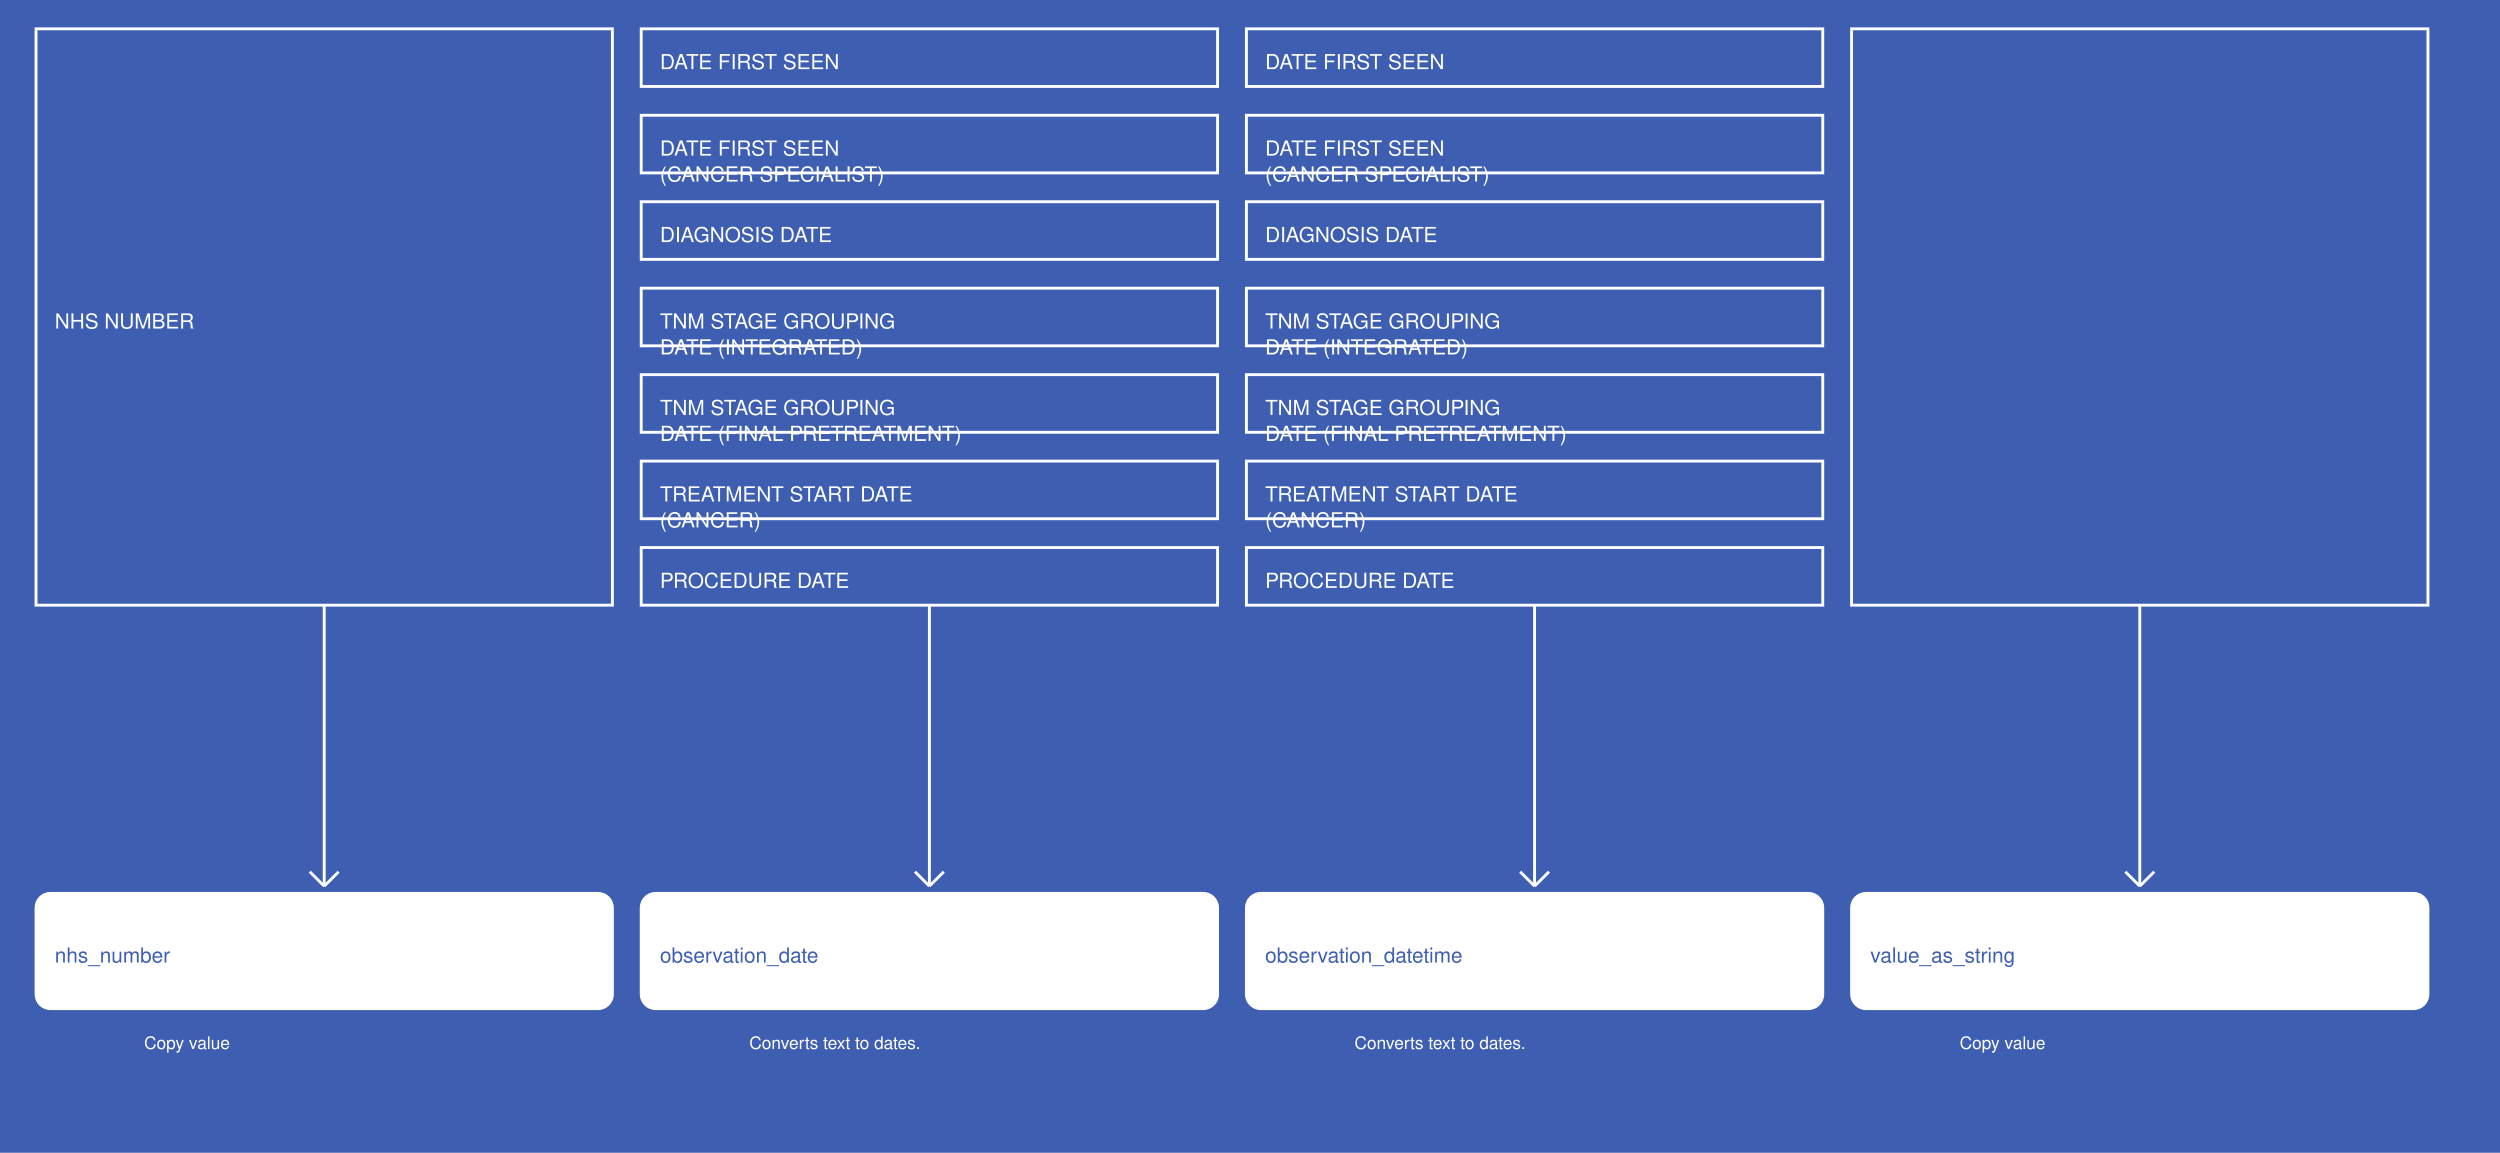
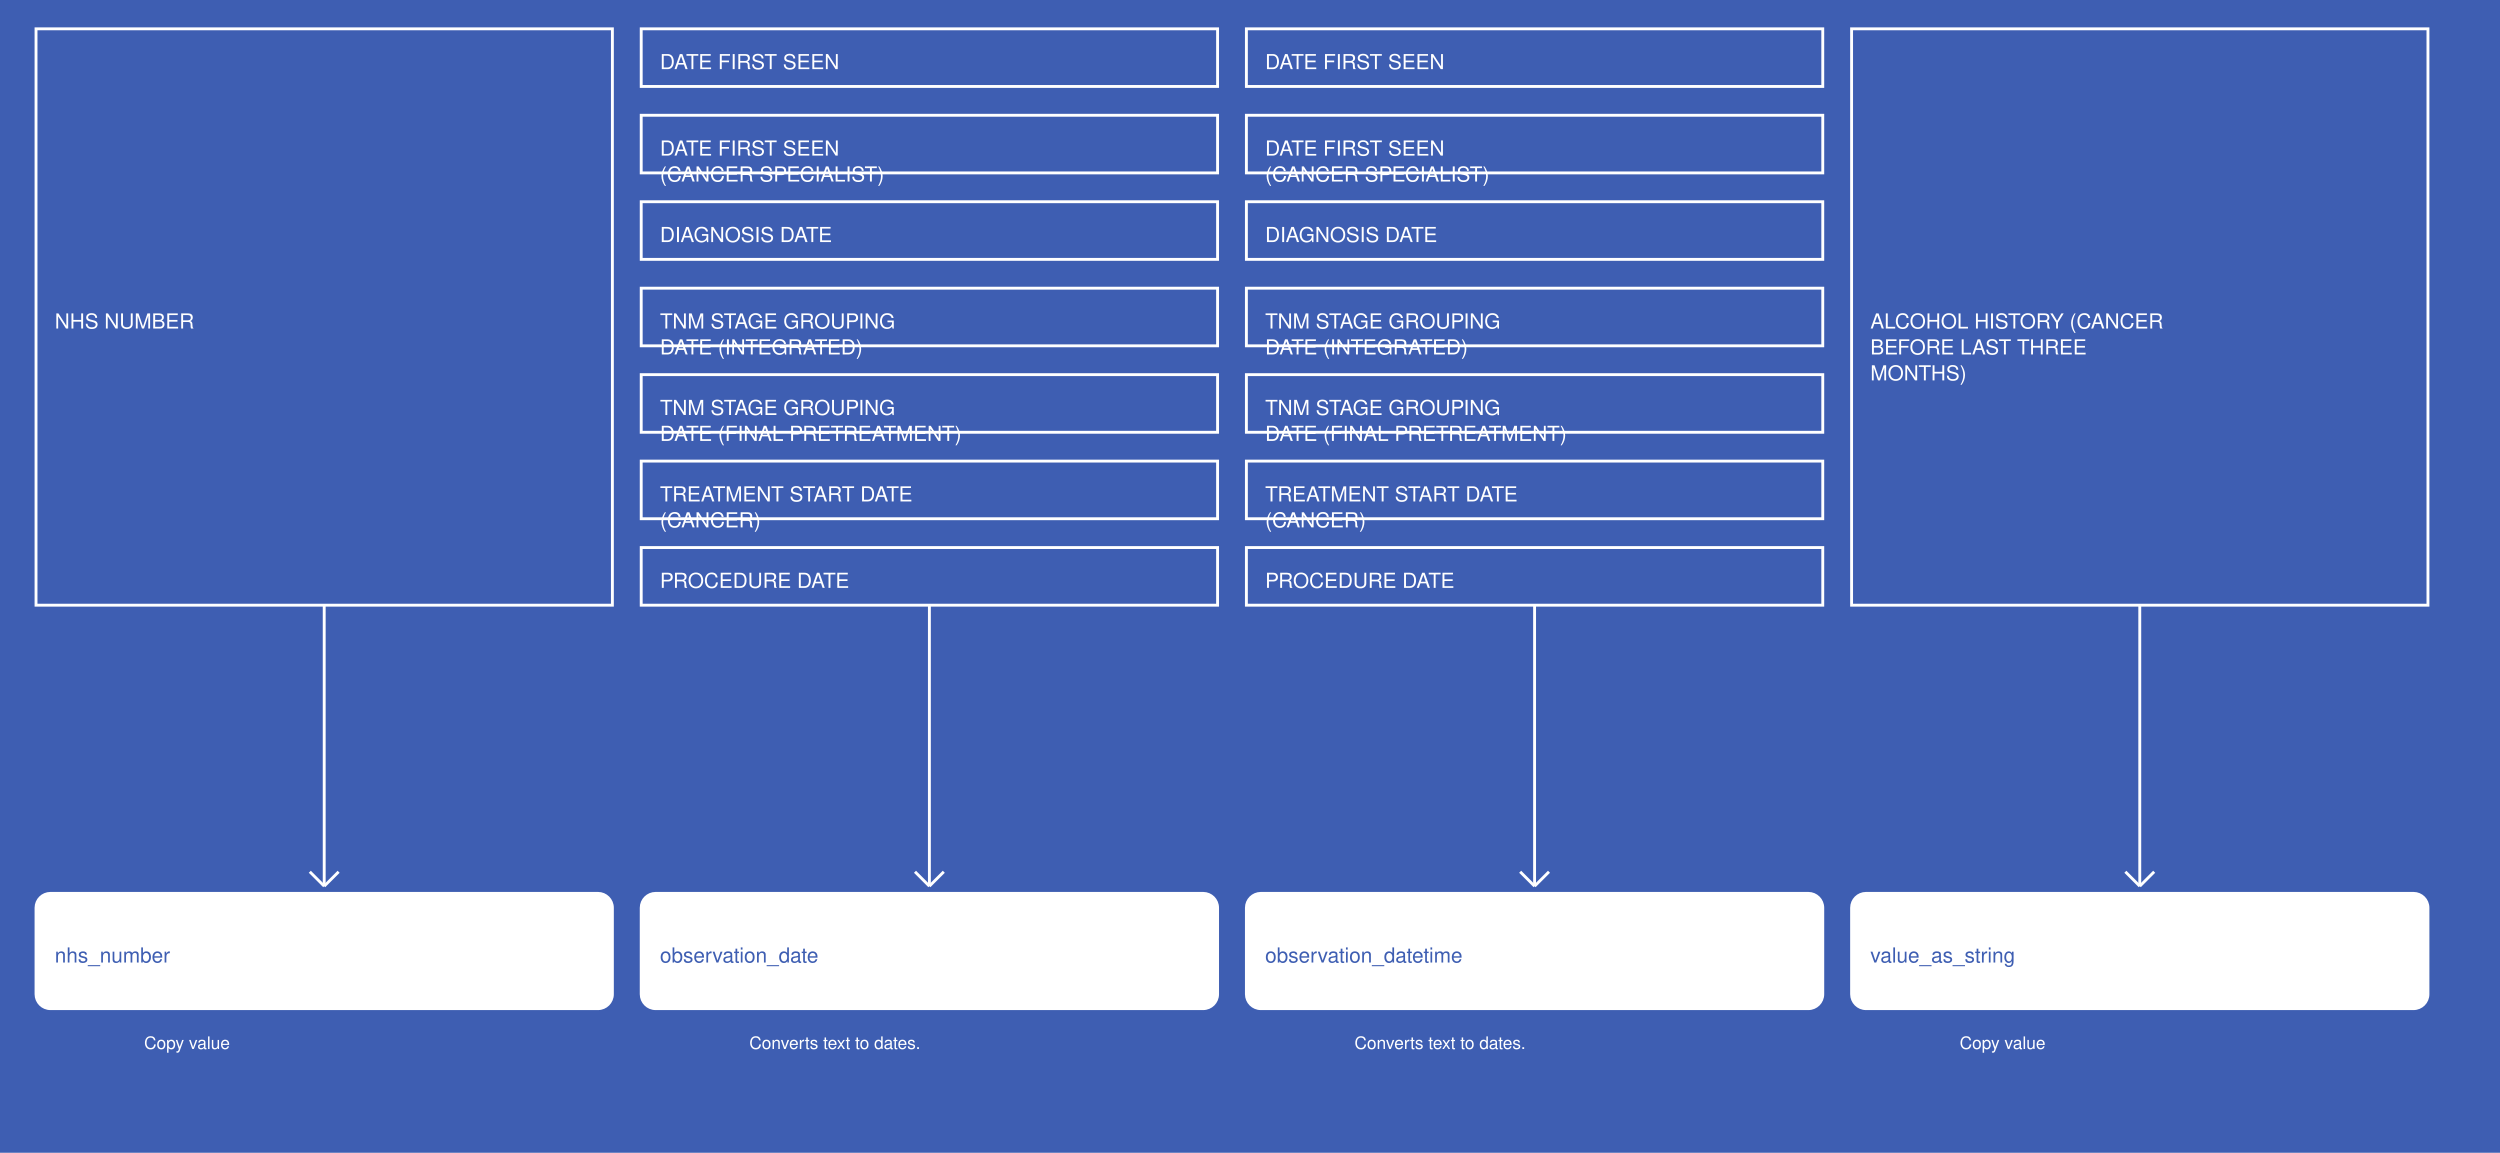
<svg xmlns="http://www.w3.org/2000/svg" width="1735" height="800">
  <rect width="100%" height="100%" fill="#3E5EB2" />
  <g>
    <rect x="25" y="20" width="400" height="400" fill="#3E5EB2" stroke="white" stroke-width="2" />
    <text x="38" y="228" fill="white" font-family="Helvetica" font-size="1.2em" text-anchor="start">NHS NUMBER</text>
  </g>
  <g>
    <line x1="225" y1="420" x2="225" y2="615" stroke="white" stroke-width="2" />
    <line x1="215" y1="605" x2="225" y2="615" stroke="white" stroke-width="2" />
    <line x1="235" y1="605" x2="225" y2="615" stroke="white" stroke-width="2" />
    <text x="100" y="728" fill="white" font-size="1em" font-family="Helvetica">Copy value</text>
  </g>
  <g>
    <rect x="25" y="620" width="400" height="80" fill="white" stroke="white" stroke-width="2" rx="10" />
    <text x="38" y="668" fill="#3E5EB2" font-family="Helvetica" font-size="1.2em" text-anchor="start">nhs_number</text>
  </g>
  <g>
    <rect x="445" y="20" width="400" height="40" fill="#3E5EB2" stroke="white" stroke-width="2" />
    <text x="458" y="48" fill="white" font-family="Helvetica" font-size="1.2em" text-anchor="start">DATE FIRST SEEN</text>
  </g>
  <g>
    <rect x="445" y="80" width="400" height="40" fill="#3E5EB2" stroke="white" stroke-width="2" />
    <text x="458" y="108" fill="white" font-family="Helvetica" font-size="1.2em" text-anchor="start">DATE FIRST SEEN</text>
    <text x="458" y="126" fill="white" font-family="Helvetica" font-size="1.2em" text-anchor="start">(CANCER SPECIALIST)</text>
  </g>
  <g>
    <rect x="445" y="140" width="400" height="40" fill="#3E5EB2" stroke="white" stroke-width="2" />
    <text x="458" y="168" fill="white" font-family="Helvetica" font-size="1.2em" text-anchor="start">DIAGNOSIS DATE</text>
  </g>
  <g>
    <rect x="445" y="200" width="400" height="40" fill="#3E5EB2" stroke="white" stroke-width="2" />
    <text x="458" y="228" fill="white" font-family="Helvetica" font-size="1.2em" text-anchor="start">TNM STAGE GROUPING</text>
    <text x="458" y="246" fill="white" font-family="Helvetica" font-size="1.2em" text-anchor="start">DATE (INTEGRATED)</text>
  </g>
  <g>
    <rect x="445" y="260" width="400" height="40" fill="#3E5EB2" stroke="white" stroke-width="2" />
    <text x="458" y="288" fill="white" font-family="Helvetica" font-size="1.2em" text-anchor="start">TNM STAGE GROUPING</text>
    <text x="458" y="306" fill="white" font-family="Helvetica" font-size="1.2em" text-anchor="start">DATE (FINAL PRETREATMENT)</text>
  </g>
  <g>
    <rect x="445" y="320" width="400" height="40" fill="#3E5EB2" stroke="white" stroke-width="2" />
    <text x="458" y="348" fill="white" font-family="Helvetica" font-size="1.2em" text-anchor="start">TREATMENT START DATE</text>
    <text x="458" y="366" fill="white" font-family="Helvetica" font-size="1.2em" text-anchor="start">(CANCER)</text>
  </g>
  <g>
    <rect x="445" y="380" width="400" height="40" fill="#3E5EB2" stroke="white" stroke-width="2" />
    <text x="458" y="408" fill="white" font-family="Helvetica" font-size="1.2em" text-anchor="start">PROCEDURE DATE</text>
  </g>
  <g>
    <line x1="645" y1="420" x2="645" y2="615" stroke="white" stroke-width="2" />
    <line x1="635" y1="605" x2="645" y2="615" stroke="white" stroke-width="2" />
    <line x1="655" y1="605" x2="645" y2="615" stroke="white" stroke-width="2" />
    <text x="520" y="728" fill="white" font-size="1em" font-family="Helvetica">Converts text to dates.</text>
  </g>
  <g>
    <rect x="445" y="620" width="400" height="80" fill="white" stroke="white" stroke-width="2" rx="10" />
    <text x="458" y="668" fill="#3E5EB2" font-family="Helvetica" font-size="1.2em" text-anchor="start">observation_date</text>
  </g>
  <g>
    <rect x="865" y="20" width="400" height="40" fill="#3E5EB2" stroke="white" stroke-width="2" />
    <text x="878" y="48" fill="white" font-family="Helvetica" font-size="1.2em" text-anchor="start">DATE FIRST SEEN</text>
  </g>
  <g>
    <rect x="865" y="80" width="400" height="40" fill="#3E5EB2" stroke="white" stroke-width="2" />
    <text x="878" y="108" fill="white" font-family="Helvetica" font-size="1.2em" text-anchor="start">DATE FIRST SEEN</text>
    <text x="878" y="126" fill="white" font-family="Helvetica" font-size="1.2em" text-anchor="start">(CANCER SPECIALIST)</text>
  </g>
  <g>
    <rect x="865" y="140" width="400" height="40" fill="#3E5EB2" stroke="white" stroke-width="2" />
    <text x="878" y="168" fill="white" font-family="Helvetica" font-size="1.2em" text-anchor="start">DIAGNOSIS DATE</text>
  </g>
  <g>
    <rect x="865" y="200" width="400" height="40" fill="#3E5EB2" stroke="white" stroke-width="2" />
    <text x="878" y="228" fill="white" font-family="Helvetica" font-size="1.2em" text-anchor="start">TNM STAGE GROUPING</text>
    <text x="878" y="246" fill="white" font-family="Helvetica" font-size="1.2em" text-anchor="start">DATE (INTEGRATED)</text>
  </g>
  <g>
    <rect x="865" y="260" width="400" height="40" fill="#3E5EB2" stroke="white" stroke-width="2" />
    <text x="878" y="288" fill="white" font-family="Helvetica" font-size="1.2em" text-anchor="start">TNM STAGE GROUPING</text>
    <text x="878" y="306" fill="white" font-family="Helvetica" font-size="1.2em" text-anchor="start">DATE (FINAL PRETREATMENT)</text>
  </g>
  <g>
    <rect x="865" y="320" width="400" height="40" fill="#3E5EB2" stroke="white" stroke-width="2" />
    <text x="878" y="348" fill="white" font-family="Helvetica" font-size="1.2em" text-anchor="start">TREATMENT START DATE</text>
    <text x="878" y="366" fill="white" font-family="Helvetica" font-size="1.2em" text-anchor="start">(CANCER)</text>
  </g>
  <g>
    <rect x="865" y="380" width="400" height="40" fill="#3E5EB2" stroke="white" stroke-width="2" />
    <text x="878" y="408" fill="white" font-family="Helvetica" font-size="1.2em" text-anchor="start">PROCEDURE DATE</text>
  </g>
  <g>
    <line x1="1065" y1="420" x2="1065" y2="615" stroke="white" stroke-width="2" />
    <line x1="1055" y1="605" x2="1065" y2="615" stroke="white" stroke-width="2" />
    <line x1="1075" y1="605" x2="1065" y2="615" stroke="white" stroke-width="2" />
    <text x="940" y="728" fill="white" font-size="1em" font-family="Helvetica">Converts text to dates.</text>
  </g>
  <g>
    <rect x="865" y="620" width="400" height="80" fill="white" stroke="white" stroke-width="2" rx="10" />
    <text x="878" y="668" fill="#3E5EB2" font-family="Helvetica" font-size="1.2em" text-anchor="start">observation_datetime</text>
  </g>
  <g>
    <rect x="1285" y="20" width="400" height="400" fill="#3E5EB2" stroke="white" stroke-width="2" />
-     <text x="1298" y="228" fill="white" font-family="Helvetica" font-size="1.2em" text-anchor="start" />
+     <text x="1298" y="228" fill="white" font-family="Helvetica" font-size="1.2em" text-anchor="start">ALCOHOL HISTORY (CANCER</text>
+     <text x="1298" y="246" fill="white" font-family="Helvetica" font-size="1.2em" text-anchor="start">BEFORE LAST THREE</text>
+     <text x="1298" y="264" fill="white" font-family="Helvetica" font-size="1.2em" text-anchor="start">MONTHS)</text>
  </g>
  <g>
    <line x1="1485" y1="420" x2="1485" y2="615" stroke="white" stroke-width="2" />
    <line x1="1475" y1="605" x2="1485" y2="615" stroke="white" stroke-width="2" />
    <line x1="1495" y1="605" x2="1485" y2="615" stroke="white" stroke-width="2" />
    <text x="1360" y="728" fill="white" font-size="1em" font-family="Helvetica">Copy value</text>
  </g>
  <g>
    <rect x="1285" y="620" width="400" height="80" fill="white" stroke="white" stroke-width="2" rx="10" />
    <text x="1298" y="668" fill="#3E5EB2" font-family="Helvetica" font-size="1.2em" text-anchor="start">value_as_string</text>
  </g>
</svg>
